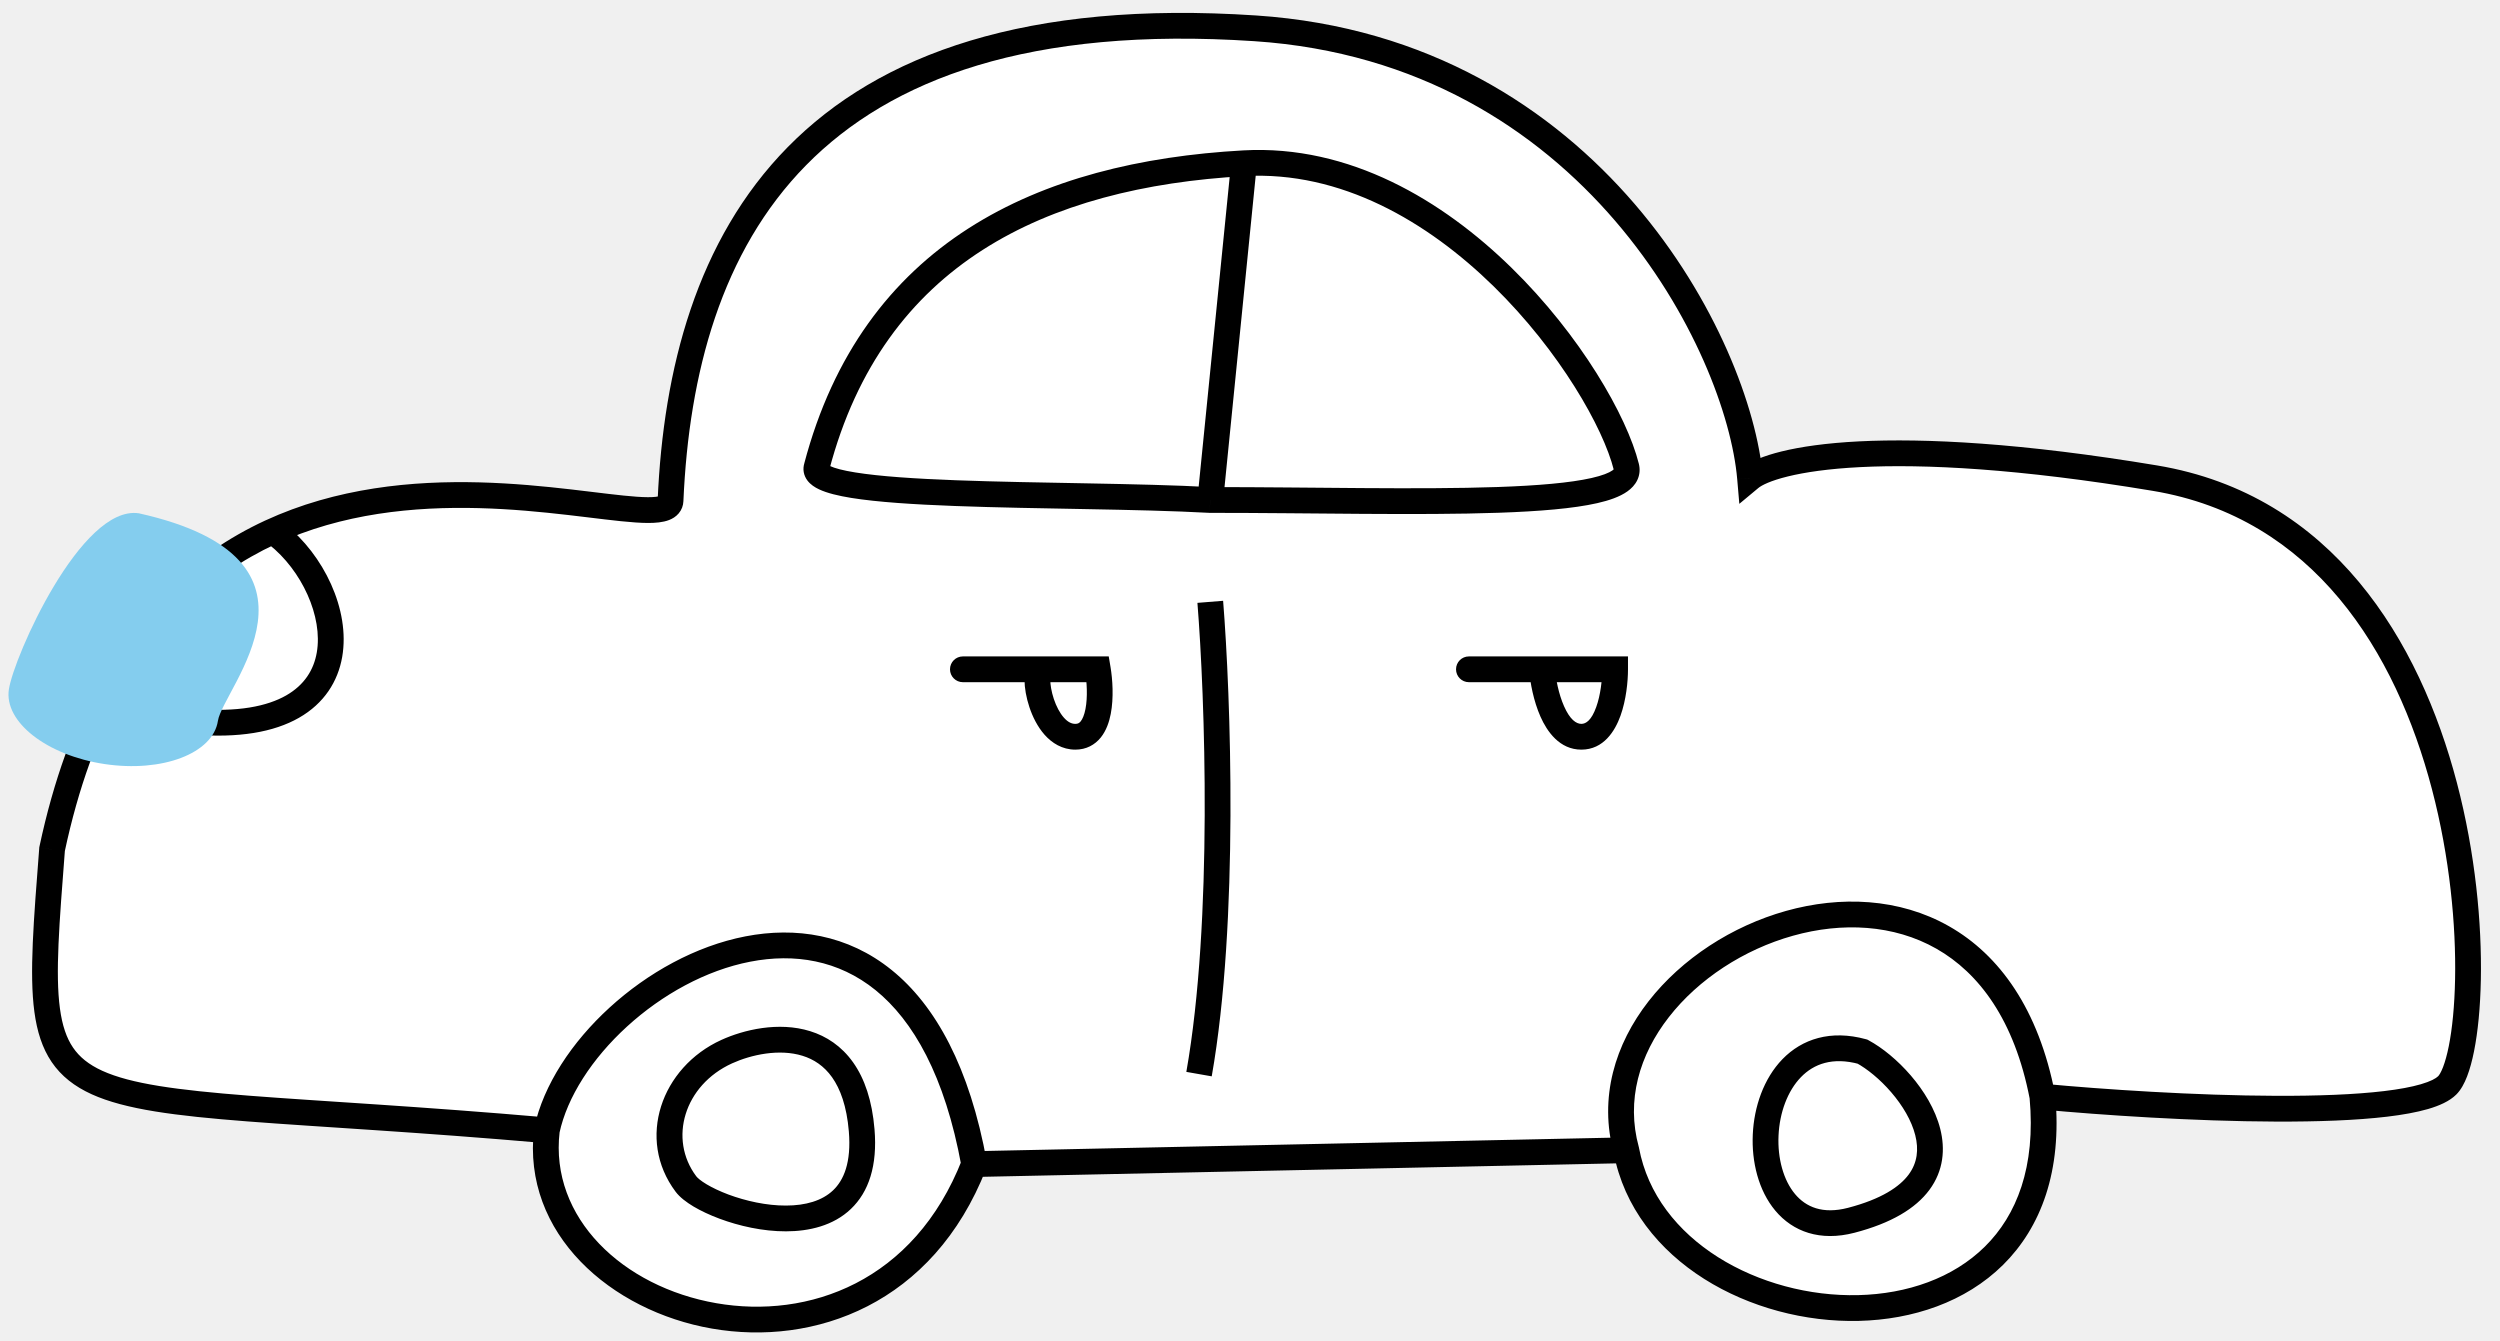
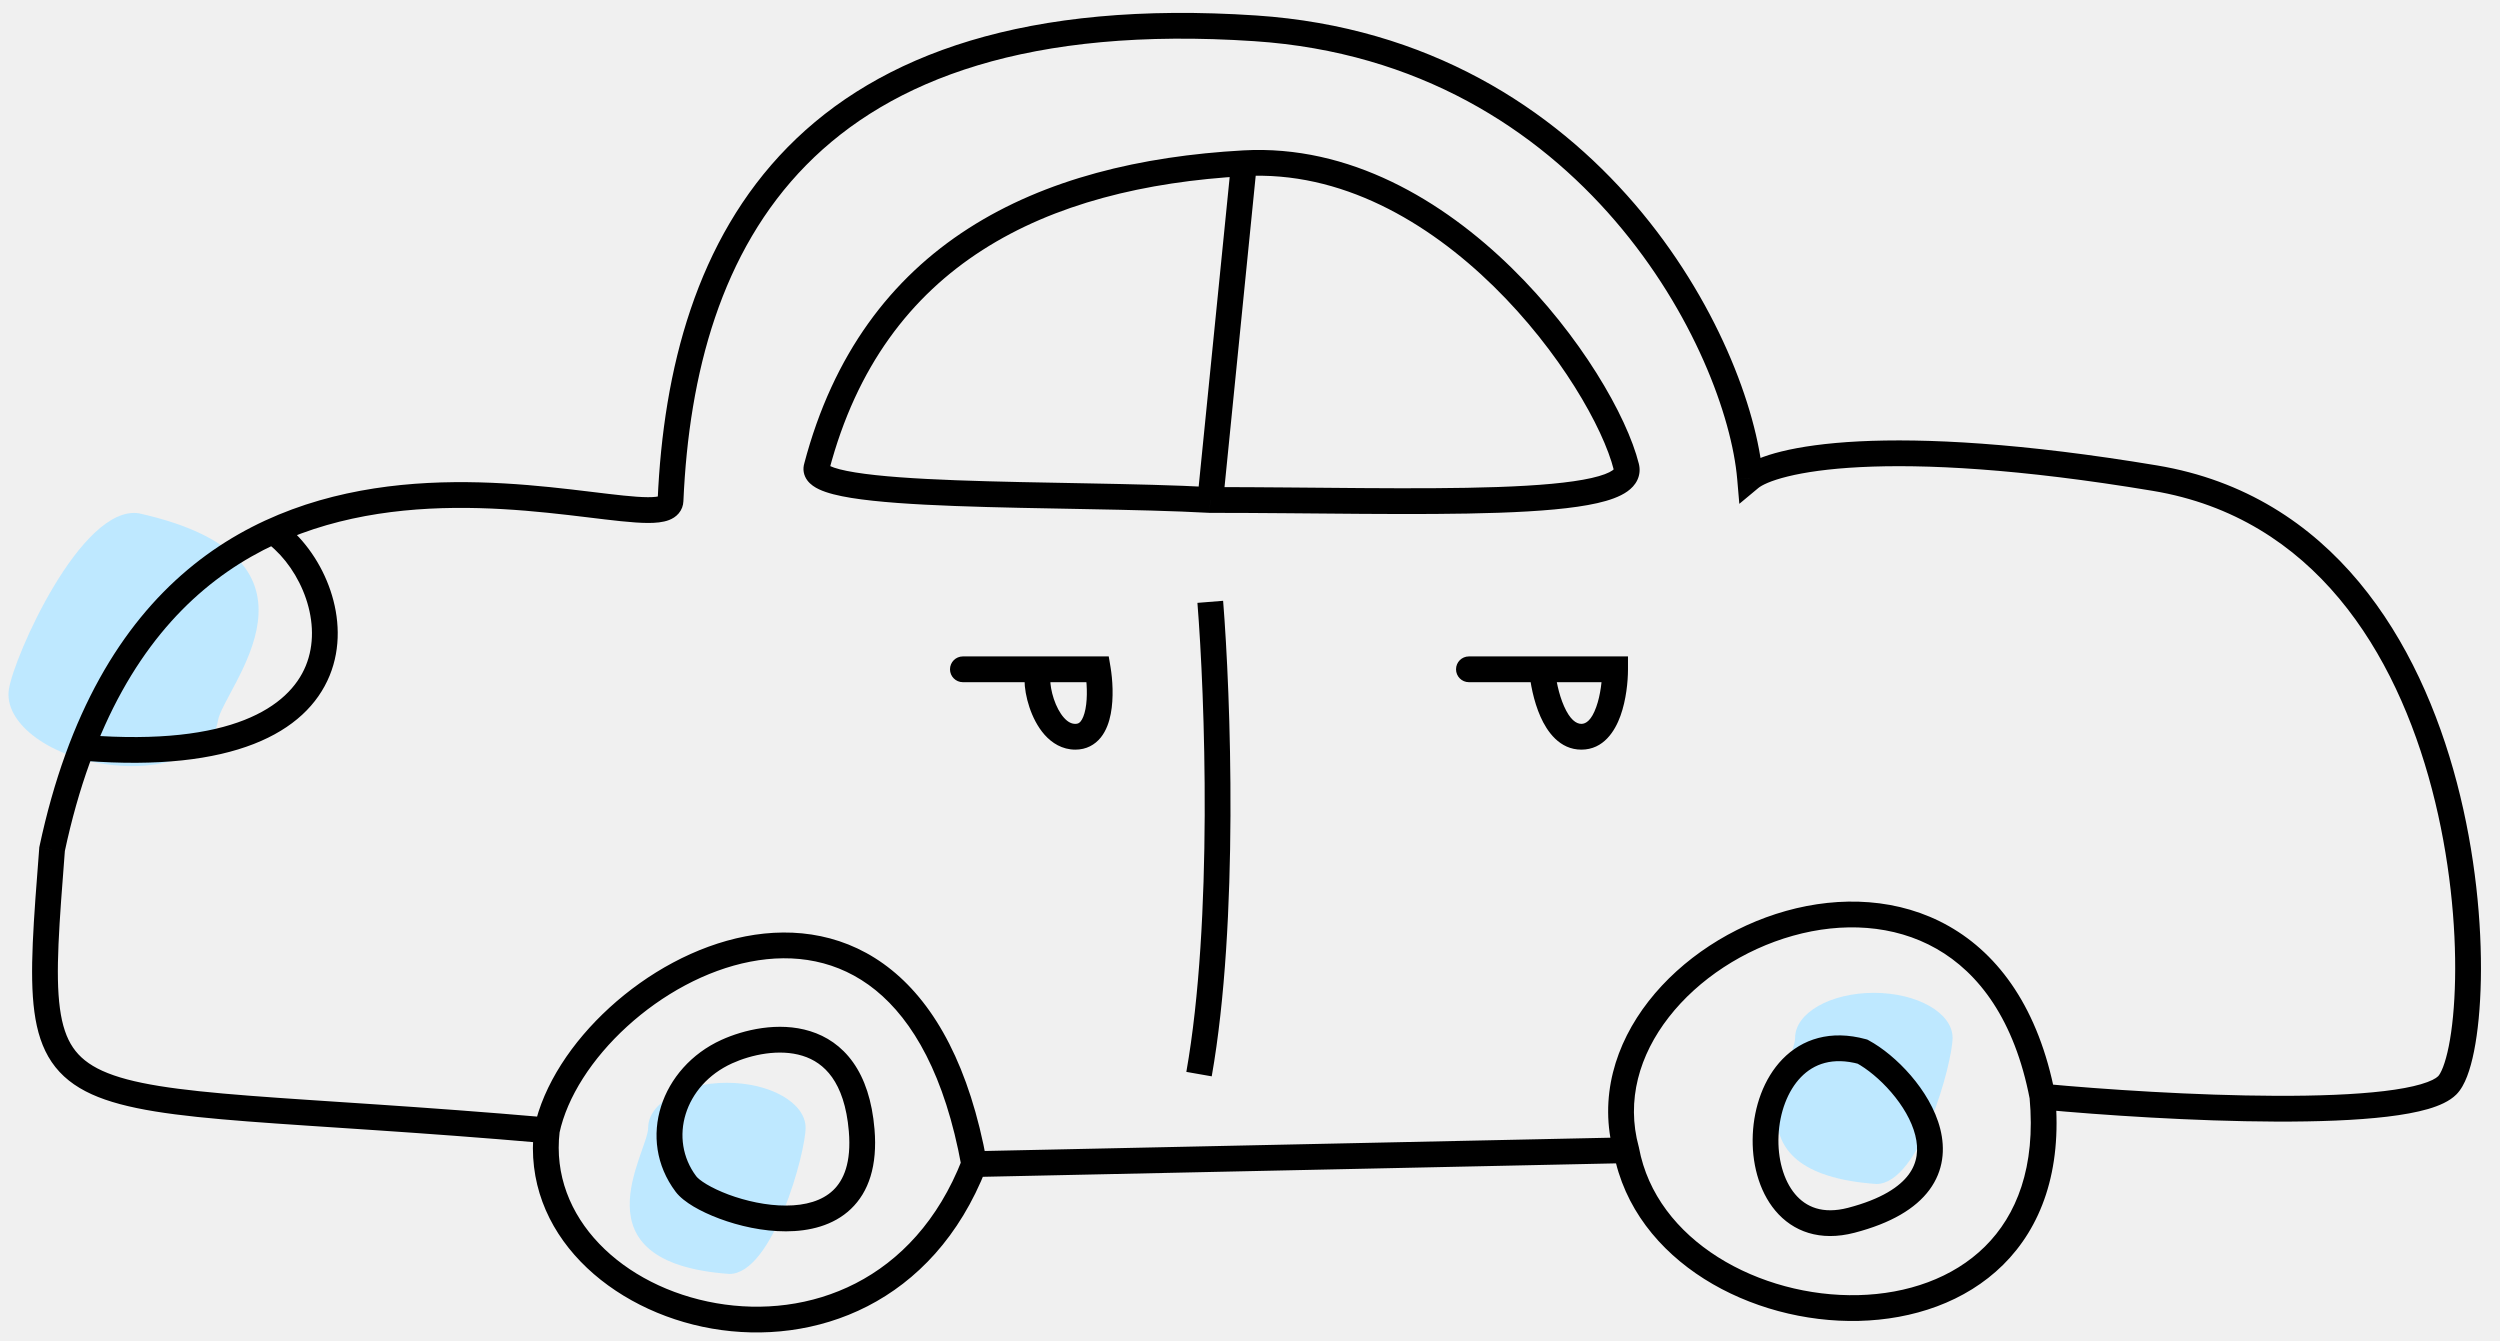
- <svg xmlns="http://www.w3.org/2000/svg" viewBox="0 0 97 52" fill="none">
-   <path d="M75.76 40.267C75.76 41.231 74.489 45.939 72.802 45.939C66.694 45.503 69.651 41.231 69.651 40.267C69.651 39.303 71.019 38.522 72.706 38.522C74.392 38.522 75.76 39.303 75.76 40.267Z" fill="#84CDEE" />
-   <path d="M31.257 43.758C31.257 44.721 29.986 49.43 28.299 49.43C22.191 48.993 25.149 44.721 25.149 43.758C25.149 42.794 26.516 42.013 28.203 42.013C29.889 42.013 31.257 42.794 31.257 43.758Z" fill="#84CDEE" />
-   <path d="M63.102 44.63L37.797 45.167C33.87 55.202 20.344 51.274 21.218 43.857C1.148 42.112 1.148 44.294 2.02 32.949C6.383 12.443 25.922 21.605 26.017 19.424C26.453 9.39 31.095 -0.073 48.704 1.099C61.792 1.97 67.466 13.462 67.902 18.552C68.775 17.825 73.138 16.806 83.609 18.552C96.698 20.733 96.698 40.367 94.953 42.112C93.556 43.508 83.9 42.985 79.246 42.549C80.279 53.793 64.573 52.484 63.102 44.63Z" fill="white" />
-   <path d="M63.102 44.63L63.593 44.538L63.59 44.518L63.584 44.498L63.102 44.63ZM94.953 42.112L94.599 41.758L94.599 41.758L94.953 42.112ZM67.902 18.552L67.404 18.594L67.486 19.549L68.222 18.936L67.902 18.552ZM48.704 1.099L48.737 0.6L48.704 1.099ZM26.017 19.424L25.517 19.403L25.517 19.403L26.017 19.424ZM2.02 32.949L1.531 32.845L1.524 32.878L1.522 32.911L2.02 32.949ZM28.198 40.803L27.991 40.348L27.991 40.348L28.198 40.803ZM33.433 43.857L32.935 43.898L32.935 43.898L33.433 43.857ZM26.614 45.939L26.214 46.239L26.214 46.239L26.614 45.939ZM72.264 40.803L72.501 40.363L72.451 40.336L72.396 40.321L72.264 40.803ZM71.828 47.347L71.702 46.864L71.702 46.864L71.828 47.347ZM62.666 25.969H63.166V25.469H62.666V25.969ZM56.994 25.469C56.717 25.469 56.494 25.692 56.494 25.969C56.494 26.245 56.717 26.469 56.994 26.469V25.469ZM42.596 25.969L43.089 25.886L43.019 25.469H42.596V25.969ZM37.36 25.469C37.084 25.469 36.86 25.692 36.86 25.969C36.86 26.245 37.084 26.469 37.36 26.469V25.469ZM31.688 18.115L32.162 18.273L32.167 18.258L32.172 18.242L31.688 18.115ZM46.959 19.399L46.931 19.899L46.945 19.899H46.959V19.399ZM37.808 45.667L63.112 45.13L63.091 44.13L37.786 44.667L37.808 45.667ZM63.584 44.498C63.089 42.694 63.608 40.932 64.753 39.463C65.901 37.989 67.663 36.839 69.569 36.306C71.473 35.773 73.475 35.867 75.133 36.81C76.779 37.747 78.162 39.567 78.755 42.644L79.737 42.455C79.101 39.155 77.579 37.052 75.627 35.941C73.686 34.836 71.397 34.756 69.299 35.343C67.203 35.93 65.254 37.194 63.964 38.849C62.67 40.509 62.023 42.59 62.62 44.763L63.584 44.498ZM78.748 42.595C78.995 45.284 78.241 47.154 77.015 48.367C75.777 49.591 73.998 50.205 72.101 50.251C70.204 50.297 68.233 49.773 66.657 48.777C65.084 47.782 63.93 46.336 63.593 44.538L62.61 44.722C63.009 46.851 64.37 48.514 66.123 49.622C67.873 50.728 70.04 51.301 72.125 51.251C74.209 51.2 76.255 50.524 77.718 49.078C79.192 47.619 80.013 45.437 79.744 42.504L78.748 42.595ZM79.199 43.047C81.536 43.266 85.129 43.507 88.319 43.518C89.913 43.523 91.419 43.471 92.623 43.327C93.225 43.255 93.764 43.159 94.208 43.03C94.635 42.905 95.04 42.732 95.306 42.466L94.599 41.758C94.516 41.841 94.314 41.957 93.928 42.069C93.558 42.177 93.078 42.266 92.504 42.334C91.36 42.471 89.9 42.523 88.323 42.518C85.172 42.507 81.61 42.269 79.292 42.051L79.199 43.047ZM95.306 42.466C95.488 42.284 95.621 42.029 95.723 41.764C95.829 41.489 95.919 41.158 95.993 40.786C96.142 40.041 96.236 39.092 96.257 38.011C96.299 35.849 96.049 33.116 95.327 30.369C93.889 24.894 90.525 19.198 83.691 18.058L83.527 19.045C89.782 20.087 92.962 25.298 94.36 30.622C95.056 33.274 95.297 35.914 95.257 37.992C95.237 39.031 95.147 39.919 95.013 40.59C94.946 40.926 94.869 41.198 94.79 41.404C94.707 41.619 94.636 41.722 94.599 41.758L95.306 42.466ZM83.691 18.058C78.431 17.182 74.685 16.996 72.13 17.125C70.853 17.19 69.866 17.334 69.133 17.514C68.416 17.689 67.889 17.911 67.582 18.168L68.222 18.936C68.351 18.828 68.697 18.65 69.371 18.485C70.028 18.324 70.949 18.186 72.181 18.124C74.644 17.999 78.315 18.176 83.527 19.045L83.691 18.058ZM68.4 18.509C68.172 15.847 66.595 11.605 63.427 7.917C60.245 4.214 55.436 1.046 48.737 0.6L48.671 1.598C55.06 2.023 59.632 5.036 62.668 8.569C65.717 12.117 67.196 16.166 67.404 18.594L68.4 18.509ZM48.737 0.6C39.843 0.008 34.116 2.097 30.564 5.708C27.024 9.308 25.738 14.328 25.517 19.403L26.516 19.446C26.732 14.486 27.985 9.757 31.277 6.41C34.557 3.074 39.955 1.017 48.671 1.598L48.737 0.6ZM25.517 19.403C25.519 19.368 25.534 19.317 25.57 19.274C25.6 19.239 25.623 19.235 25.599 19.244C25.541 19.267 25.402 19.292 25.139 19.291C24.624 19.289 23.874 19.196 22.901 19.078C20.989 18.846 18.351 18.539 15.569 18.817C12.782 19.097 9.821 19.967 7.275 22.109C4.726 24.254 2.64 27.635 1.531 32.845L2.509 33.053C3.582 28.011 5.575 24.847 7.919 22.874C10.266 20.899 13.014 20.078 15.669 19.812C18.329 19.546 20.866 19.838 22.781 20.07C23.721 20.184 24.547 20.289 25.136 20.291C25.424 20.292 25.72 20.27 25.96 20.177C26.086 20.128 26.224 20.05 26.334 19.919C26.45 19.782 26.509 19.617 26.516 19.446L25.517 19.403ZM21.261 43.359C16.248 42.923 12.452 42.73 9.667 42.513C6.839 42.294 5.078 42.05 3.972 41.548C3.439 41.305 3.082 41.011 2.833 40.645C2.58 40.273 2.414 39.789 2.325 39.127C2.143 37.776 2.298 35.853 2.519 32.988L1.522 32.911C1.306 35.718 1.134 37.777 1.334 39.261C1.436 40.017 1.638 40.665 2.005 41.207C2.377 41.754 2.892 42.155 3.559 42.458C4.853 43.046 6.8 43.294 9.59 43.51C12.422 43.73 16.152 43.918 21.174 44.355L21.261 43.359ZM21.706 43.962C22.005 42.566 22.969 41.071 24.329 39.829C25.685 38.591 27.39 37.646 29.111 37.313C30.822 36.981 32.532 37.252 33.971 38.417C35.421 39.591 36.663 41.726 37.305 45.257L38.289 45.078C37.622 41.408 36.3 39.016 34.6 37.64C32.89 36.255 30.864 35.954 28.921 36.331C26.988 36.706 25.121 37.752 23.655 39.091C22.192 40.426 21.084 42.094 20.729 43.752L21.706 43.962ZM20.721 43.798C20.241 47.877 23.717 50.87 27.622 51.549C31.585 52.239 36.201 50.618 38.263 45.349L37.331 44.985C35.467 49.751 31.355 51.184 27.793 50.564C24.171 49.934 21.321 47.254 21.714 43.915L20.721 43.798ZM28.405 41.258C29.147 40.921 30.234 40.684 31.136 40.964C31.573 41.099 31.971 41.357 32.285 41.799C32.602 42.247 32.853 42.915 32.935 43.898L33.931 43.815C33.839 42.705 33.548 41.852 33.101 41.221C32.65 40.585 32.062 40.204 31.433 40.009C30.204 39.627 28.848 39.958 27.991 40.348L28.405 41.258ZM32.935 43.898C33.036 45.109 32.735 45.793 32.324 46.184C31.899 46.589 31.258 46.775 30.497 46.776C29.743 46.779 28.936 46.598 28.266 46.349C27.933 46.224 27.644 46.086 27.42 45.953C27.185 45.813 27.06 45.7 27.014 45.639L26.214 46.239C26.376 46.455 26.634 46.648 26.907 46.812C27.192 46.981 27.538 47.144 27.917 47.285C28.672 47.567 29.599 47.779 30.5 47.776C31.395 47.774 32.331 47.559 33.013 46.909C33.71 46.246 34.049 45.223 33.931 43.815L32.935 43.898ZM27.014 45.639C25.931 44.194 26.543 42.105 28.405 41.258L27.991 40.348C25.653 41.41 24.68 44.194 26.214 46.239L27.014 45.639ZM72.027 41.243C72.436 41.464 72.94 41.869 73.38 42.381C73.822 42.894 74.17 43.48 74.312 44.046C74.452 44.6 74.394 45.116 74.057 45.572C73.708 46.044 73.005 46.524 71.702 46.864L71.954 47.831C73.374 47.461 74.323 46.894 74.862 46.166C75.413 45.42 75.478 44.58 75.282 43.802C75.09 43.038 74.644 42.317 74.139 41.729C73.633 41.141 73.037 40.651 72.501 40.363L72.027 41.243ZM71.702 46.864C70.718 47.12 70.068 46.832 69.648 46.33C69.199 45.794 68.966 44.951 69.007 44.061C69.047 43.172 69.356 42.329 69.878 41.792C70.374 41.281 71.101 41.004 72.133 41.285L72.396 40.321C71.028 39.947 69.921 40.312 69.16 41.095C68.426 41.852 68.056 42.952 68.008 44.015C67.959 45.076 68.227 46.19 68.881 46.972C69.564 47.788 70.619 48.179 71.954 47.831L71.702 46.864ZM46.46 23.391C46.75 27.018 47.066 35.72 46.03 41.589L47.015 41.762C48.073 35.763 47.749 26.955 47.457 23.311L46.46 23.391ZM62.166 25.969C62.166 26.37 62.104 26.962 61.933 27.435C61.75 27.945 61.537 28.086 61.357 28.086V29.086C62.223 29.086 62.665 28.355 62.874 27.774C63.096 27.157 63.166 26.44 63.166 25.969H62.166ZM56.994 26.469H59.83V25.469H56.994V26.469ZM59.83 26.469H62.666V25.469H59.83V26.469ZM61.357 28.086C61.155 28.086 60.913 27.918 60.685 27.402C60.473 26.924 60.361 26.328 60.328 25.927L59.331 26.01C59.371 26.482 59.499 27.195 59.771 27.807C60.026 28.383 60.511 29.086 61.357 29.086V28.086ZM42.102 26.051C42.17 26.455 42.206 27.045 42.116 27.51C42.071 27.743 42.002 27.899 41.932 27.987C41.877 28.055 41.822 28.086 41.723 28.086V29.086C42.148 29.086 42.481 28.9 42.712 28.613C42.925 28.346 43.037 28.012 43.097 27.7C43.218 27.074 43.167 26.354 43.089 25.886L42.102 26.051ZM37.36 26.469H40.414V25.469H37.36V26.469ZM40.414 26.469H42.596V25.469H40.414V26.469ZM41.723 28.086C41.58 28.086 41.434 28.02 41.279 27.845C41.12 27.666 40.984 27.406 40.888 27.119C40.793 26.833 40.751 26.56 40.751 26.378C40.751 26.281 40.763 26.248 40.759 26.259C40.756 26.266 40.738 26.313 40.684 26.363C40.621 26.422 40.526 26.469 40.414 26.469V25.469C40.044 25.469 39.878 25.763 39.824 25.903C39.766 26.057 39.751 26.229 39.751 26.378C39.751 26.686 39.817 27.067 39.94 27.436C40.062 27.803 40.254 28.198 40.531 28.51C40.812 28.826 41.211 29.086 41.723 29.086V28.086ZM10.436 21.125C11.71 22.131 12.534 23.924 12.291 25.319C12.175 25.988 11.813 26.578 11.101 26.984C10.372 27.4 9.234 27.643 7.542 27.502L7.458 28.498C9.266 28.65 10.629 28.404 11.596 27.853C12.581 27.292 13.111 26.438 13.277 25.49C13.597 23.651 12.545 21.517 11.055 20.34L10.436 21.125ZM63.587 17.994C63.122 16.134 61.315 13.002 58.652 10.395C55.984 7.782 52.364 5.606 48.24 5.835L48.295 6.833C52.024 6.626 55.385 8.595 57.953 11.109C60.526 13.629 62.209 16.606 62.617 18.236L63.587 17.994ZM48.24 5.835C44.262 6.056 40.569 6.942 37.581 8.859C34.58 10.784 32.326 13.728 31.204 17.988L32.172 18.242C33.232 14.213 35.341 11.484 38.121 9.701C40.914 7.909 44.419 7.049 48.295 6.833L48.24 5.835ZM31.214 17.957C31.132 18.203 31.182 18.448 31.325 18.64C31.448 18.805 31.622 18.912 31.777 18.985C32.09 19.134 32.531 19.238 33.028 19.319C34.038 19.482 35.467 19.574 37.056 19.633C40.277 19.754 44.144 19.746 46.931 19.899L46.986 18.9C44.214 18.748 40.227 18.752 37.093 18.634C35.506 18.574 34.132 18.484 33.188 18.331C32.708 18.254 32.384 18.167 32.205 18.082C32.113 18.038 32.109 18.018 32.128 18.044C32.167 18.097 32.19 18.191 32.162 18.273L31.214 17.957ZM46.959 19.899C50.864 19.899 55.034 20.004 58.152 19.895C59.709 19.841 61.045 19.733 61.974 19.522C62.432 19.418 62.847 19.277 63.142 19.067C63.295 18.958 63.44 18.814 63.53 18.622C63.624 18.421 63.64 18.205 63.587 17.994L62.617 18.236C62.617 18.238 62.615 18.218 62.624 18.198C62.629 18.187 62.623 18.209 62.563 18.252C62.432 18.345 62.175 18.451 61.752 18.547C60.922 18.735 59.669 18.842 58.117 18.896C55.021 19.004 50.907 18.899 46.959 18.899V19.899ZM47.77 6.284L46.461 19.35L47.456 19.449L48.765 6.384L47.77 6.284Z" fill="black" />
-   <path d="M0.344 26.75C0.533 25.489 3.148 19.579 5.388 19.916C13.414 21.707 8.645 26.708 8.455 27.97C8.265 29.232 6.296 29.982 4.056 29.645C1.816 29.308 0.154 28.012 0.344 26.75Z" fill="#84CDEE" />
+ <svg xmlns="http://www.w3.org/2000/svg" width="97" height="52" viewBox="0 0 97 52" fill="none">
+   <path d="M75.76 40.267C75.76 41.231 74.489 45.939 72.802 45.939C66.694 45.503 69.651 41.231 69.651 40.267C69.651 39.303 71.019 38.522 72.706 38.522C74.392 38.522 75.76 39.303 75.76 40.267Z" fill="#BEE8FF" />
+   <path d="M0.344 26.75C0.533 25.489 3.148 19.579 5.388 19.916C13.414 21.707 8.645 26.708 8.455 27.97C8.265 29.232 6.296 29.982 4.056 29.645C1.816 29.308 0.154 28.012 0.344 26.75Z" fill="#BEE8FF" />
+   <path d="M31.257 43.758C31.257 44.721 29.986 49.429 28.299 49.429C22.191 48.993 25.149 44.721 25.149 43.758C25.149 42.794 26.516 42.012 28.203 42.012C29.889 42.012 31.257 42.794 31.257 43.758Z" fill="#BEE8FF" />
+   <path d="M63.102 44.63L63.593 44.538L63.59 44.518L63.584 44.498L63.102 44.63ZM94.953 42.112L95.306 42.466L94.953 42.112ZM67.902 18.552L67.404 18.594L67.486 19.549L68.222 18.936L67.902 18.552ZM48.704 1.099L48.737 0.6L48.704 1.099ZM26.017 19.424L25.517 19.403L26.017 19.424ZM2.02 32.949L1.531 32.845L1.524 32.878L1.522 32.911L2.02 32.949ZM28.198 40.803L28.405 41.258L28.198 40.803ZM33.433 43.857L32.935 43.898L33.433 43.857ZM26.614 45.939L26.214 46.239L26.614 45.939ZM72.264 40.803L72.501 40.363L72.451 40.336L72.396 40.321L72.264 40.803ZM71.828 47.347L71.702 46.864L71.828 47.347ZM56.994 25.469C56.717 25.469 56.494 25.692 56.494 25.969C56.494 26.245 56.717 26.469 56.994 26.469V25.469ZM62.666 25.969H63.166V25.469H62.666V25.969ZM37.36 25.469C37.084 25.469 36.86 25.692 36.86 25.969C36.86 26.245 37.084 26.469 37.36 26.469V25.469ZM42.596 25.969L43.089 25.886L43.019 25.469H42.596V25.969ZM31.688 18.115L32.162 18.273L32.167 18.258L32.172 18.242L31.688 18.115ZM46.959 19.399L46.931 19.899L46.945 19.899H46.959V19.399ZM37.808 45.667L63.112 45.13L63.091 44.13L37.786 44.667L37.808 45.667ZM63.584 44.498C63.089 42.694 63.608 40.932 64.753 39.463C65.901 37.989 67.663 36.839 69.569 36.306C71.473 35.773 73.475 35.867 75.133 36.81C76.779 37.747 78.162 39.567 78.755 42.644L79.737 42.455C79.101 39.155 77.579 37.052 75.627 35.941C73.686 34.836 71.397 34.756 69.299 35.343C67.203 35.93 65.254 37.194 63.964 38.849C62.67 40.509 62.023 42.59 62.62 44.763L63.584 44.498ZM78.748 42.595C78.995 45.284 78.241 47.154 77.015 48.367C75.777 49.591 73.998 50.205 72.101 50.251C70.204 50.297 68.233 49.773 66.657 48.777C65.084 47.782 63.93 46.336 63.593 44.538L62.61 44.722C63.009 46.851 64.37 48.514 66.123 49.622C67.873 50.728 70.04 51.301 72.125 51.251C74.209 51.2 76.255 50.524 77.718 49.078C79.192 47.619 80.013 45.437 79.744 42.504L78.748 42.595ZM79.199 43.047C81.536 43.266 85.129 43.507 88.319 43.518C89.913 43.523 91.419 43.471 92.623 43.327C93.225 43.255 93.764 43.159 94.208 43.03C94.635 42.905 95.04 42.732 95.306 42.466L94.599 41.758C94.516 41.841 94.314 41.957 93.928 42.069C93.558 42.177 93.078 42.266 92.504 42.334C91.36 42.471 89.9 42.523 88.323 42.518C85.172 42.507 81.61 42.269 79.292 42.051L79.199 43.047ZM95.306 42.466C95.488 42.284 95.621 42.029 95.723 41.764C95.829 41.489 95.919 41.158 95.993 40.786C96.142 40.041 96.236 39.092 96.257 38.011C96.299 35.849 96.049 33.116 95.327 30.369C93.889 24.894 90.525 19.198 83.691 18.058L83.527 19.045C89.782 20.087 92.962 25.298 94.36 30.622C95.056 33.274 95.297 35.914 95.257 37.992C95.237 39.031 95.147 39.919 95.013 40.59C94.946 40.926 94.869 41.198 94.79 41.404C94.707 41.619 94.636 41.722 94.599 41.758L95.306 42.466ZM83.691 18.058C78.431 17.182 74.685 16.996 72.13 17.125C70.853 17.19 69.866 17.334 69.133 17.514C68.416 17.689 67.889 17.911 67.582 18.168L68.222 18.936C68.351 18.828 68.697 18.65 69.371 18.485C70.028 18.324 70.949 18.186 72.181 18.124C74.644 17.999 78.315 18.176 83.527 19.045L83.691 18.058ZM68.4 18.509C68.172 15.847 66.595 11.605 63.427 7.917C60.245 4.214 55.436 1.046 48.737 0.6L48.671 1.598C55.06 2.023 59.632 5.036 62.668 8.569C65.717 12.117 67.196 16.166 67.404 18.594L68.4 18.509ZM48.737 0.6C39.843 0.008 34.116 2.097 30.564 5.708C27.024 9.308 25.738 14.328 25.517 19.403L26.516 19.446C26.732 14.486 27.985 9.757 31.277 6.41C34.557 3.074 39.955 1.017 48.671 1.598L48.737 0.6ZM25.517 19.403C25.519 19.368 25.534 19.317 25.57 19.274C25.6 19.239 25.623 19.235 25.599 19.244C25.541 19.267 25.402 19.292 25.139 19.291C24.624 19.289 23.874 19.196 22.901 19.078C20.989 18.846 18.351 18.539 15.569 18.817C12.782 19.097 9.821 19.967 7.275 22.109C4.726 24.254 2.64 27.635 1.531 32.845L2.509 33.053C3.582 28.011 5.575 24.847 7.919 22.874C10.266 20.899 13.014 20.078 15.669 19.812C18.329 19.546 20.866 19.838 22.781 20.07C23.721 20.184 24.547 20.289 25.136 20.291C25.424 20.292 25.72 20.27 25.96 20.177C26.086 20.128 26.224 20.05 26.334 19.919C26.45 19.782 26.509 19.617 26.516 19.446L25.517 19.403ZM21.261 43.359C16.248 42.923 12.452 42.73 9.667 42.513C6.839 42.294 5.078 42.05 3.972 41.548C3.439 41.305 3.082 41.011 2.833 40.645C2.58 40.273 2.414 39.789 2.325 39.127C2.143 37.776 2.298 35.853 2.519 32.988L1.522 32.911C1.306 35.718 1.134 37.777 1.334 39.261C1.436 40.017 1.638 40.665 2.005 41.207C2.377 41.754 2.892 42.155 3.559 42.458C4.853 43.046 6.8 43.294 9.59 43.51C12.422 43.73 16.152 43.918 21.174 44.355L21.261 43.359ZM21.706 43.962C22.005 42.566 22.969 41.071 24.329 39.829C25.685 38.591 27.39 37.646 29.111 37.313C30.822 36.981 32.532 37.252 33.971 38.417C35.421 39.591 36.663 41.726 37.305 45.257L38.289 45.078C37.622 41.408 36.3 39.016 34.6 37.64C32.89 36.255 30.864 35.954 28.921 36.331C26.988 36.706 25.121 37.752 23.655 39.091C22.192 40.426 21.084 42.094 20.729 43.752L21.706 43.962ZM20.721 43.798C20.241 47.877 23.717 50.87 27.622 51.549C31.585 52.239 36.201 50.618 38.263 45.349L37.331 44.985C35.467 49.751 31.355 51.184 27.793 50.564C24.171 49.934 21.321 47.254 21.714 43.915L20.721 43.798ZM28.405 41.258C29.147 40.921 30.234 40.684 31.136 40.964C31.573 41.099 31.971 41.357 32.285 41.799C32.602 42.247 32.853 42.915 32.935 43.898L33.931 43.815C33.839 42.705 33.548 41.852 33.101 41.221C32.65 40.585 32.062 40.204 31.433 40.009C30.204 39.627 28.848 39.958 27.991 40.348L28.405 41.258ZM32.935 43.898C33.036 45.109 32.735 45.793 32.324 46.184C31.899 46.589 31.258 46.775 30.497 46.776C29.743 46.779 28.936 46.598 28.266 46.349C27.933 46.224 27.644 46.086 27.42 45.953C27.185 45.813 27.06 45.7 27.014 45.639L26.214 46.239C26.376 46.455 26.634 46.648 26.907 46.812C27.192 46.981 27.538 47.144 27.917 47.285C28.672 47.567 29.599 47.779 30.5 47.776C31.395 47.774 32.331 47.559 33.013 46.909C33.71 46.246 34.049 45.223 33.931 43.815L32.935 43.898ZM27.014 45.639C25.931 44.194 26.543 42.105 28.405 41.258L27.991 40.348C25.653 41.41 24.68 44.194 26.214 46.239L27.014 45.639ZM72.027 41.243C72.436 41.464 72.94 41.869 73.38 42.381C73.822 42.894 74.17 43.48 74.312 44.046C74.452 44.6 74.394 45.116 74.057 45.572C73.708 46.044 73.005 46.524 71.702 46.864L71.954 47.831C73.374 47.461 74.323 46.894 74.862 46.166C75.413 45.42 75.478 44.58 75.282 43.802C75.09 43.038 74.644 42.317 74.139 41.729C73.633 41.141 73.037 40.651 72.501 40.363L72.027 41.243ZM71.702 46.864C70.718 47.12 70.068 46.832 69.648 46.33C69.199 45.794 68.966 44.951 69.007 44.061C69.047 43.172 69.356 42.329 69.878 41.792C70.374 41.281 71.101 41.004 72.133 41.285L72.396 40.321C71.028 39.947 69.921 40.312 69.16 41.095C68.426 41.852 68.056 42.952 68.008 44.015C67.959 45.076 68.227 46.19 68.881 46.972C69.564 47.788 70.619 48.179 71.954 47.831L71.702 46.864ZM46.46 23.391C46.75 27.018 47.066 35.72 46.03 41.589L47.015 41.762C48.073 35.763 47.749 26.955 47.457 23.311L46.46 23.391ZM62.166 25.969C62.166 26.37 62.104 26.962 61.933 27.435C61.75 27.945 61.537 28.086 61.357 28.086V29.086C62.223 29.086 62.665 28.355 62.874 27.774C63.096 27.157 63.166 26.44 63.166 25.969H62.166ZM56.994 26.469H59.83V25.469H56.994V26.469ZM59.83 26.469H62.666V25.469H59.83V26.469ZM61.357 28.086C61.155 28.086 60.913 27.918 60.685 27.402C60.473 26.924 60.361 26.328 60.328 25.927L59.331 26.01C59.371 26.482 59.499 27.195 59.771 27.807C60.026 28.383 60.511 29.086 61.357 29.086V28.086ZM42.102 26.051C42.17 26.455 42.206 27.045 42.116 27.51C42.071 27.743 42.002 27.899 41.932 27.987C41.877 28.055 41.822 28.086 41.723 28.086V29.086C42.148 29.086 42.481 28.9 42.712 28.613C42.925 28.346 43.037 28.012 43.097 27.7C43.218 27.074 43.167 26.354 43.089 25.886L42.102 26.051ZM37.36 26.469H40.414V25.469H37.36V26.469ZM40.414 26.469H42.596V25.469H40.414V26.469ZM41.723 28.086C41.58 28.086 41.434 28.02 41.279 27.845C41.12 27.666 40.984 27.406 40.888 27.119C40.793 26.833 40.751 26.56 40.751 26.378C40.751 26.281 40.763 26.248 40.759 26.259C40.756 26.266 40.738 26.313 40.684 26.363C40.621 26.422 40.526 26.469 40.414 26.469V25.469C40.044 25.469 39.878 25.763 39.824 25.903C39.766 26.057 39.751 26.229 39.751 26.378C39.751 26.686 39.817 27.067 39.94 27.436C40.062 27.803 40.254 28.198 40.531 28.51C40.812 28.826 41.211 29.086 41.723 29.086V28.086ZM10.436 21.125C11.045 21.606 11.582 22.368 11.874 23.231C12.165 24.092 12.2 25.015 11.864 25.834C11.214 27.422 8.987 28.956 3.367 28.524L3.29 29.521C9.014 29.962 11.877 28.441 12.79 26.213C13.236 25.123 13.171 23.945 12.821 22.911C12.472 21.879 11.828 20.951 11.055 20.34L10.436 21.125ZM63.587 17.994C63.122 16.134 61.315 13.002 58.652 10.395C55.984 7.782 52.364 5.606 48.24 5.835L48.295 6.833C52.024 6.626 55.385 8.595 57.953 11.109C60.526 13.629 62.209 16.606 62.617 18.236L63.587 17.994ZM48.24 5.835C44.262 6.056 40.569 6.942 37.581 8.859C34.58 10.784 32.326 13.728 31.204 17.988L32.172 18.242C33.232 14.213 35.341 11.484 38.121 9.701C40.914 7.909 44.419 7.049 48.295 6.833L48.24 5.835ZM31.214 17.957C31.132 18.203 31.182 18.448 31.325 18.64C31.448 18.805 31.622 18.912 31.777 18.985C32.09 19.134 32.531 19.238 33.028 19.319C34.038 19.482 35.467 19.574 37.056 19.633C40.277 19.754 44.144 19.746 46.931 19.899L46.986 18.9C44.214 18.748 40.227 18.752 37.093 18.634C35.506 18.574 34.132 18.484 33.188 18.331C32.708 18.254 32.384 18.167 32.205 18.082C32.113 18.038 32.109 18.018 32.128 18.044C32.167 18.097 32.19 18.191 32.162 18.273L31.214 17.957ZM46.959 19.899C50.864 19.899 55.034 20.004 58.152 19.895C59.709 19.841 61.045 19.733 61.974 19.522C62.432 19.418 62.847 19.277 63.142 19.067C63.295 18.958 63.44 18.814 63.53 18.622C63.624 18.421 63.64 18.205 63.587 17.994L62.617 18.236C62.617 18.238 62.615 18.218 62.624 18.198C62.629 18.187 62.623 18.209 62.563 18.252C62.432 18.345 62.175 18.451 61.752 18.547C60.922 18.735 59.669 18.842 58.117 18.896C55.021 19.004 50.907 18.899 46.959 18.899V19.899ZM47.77 6.284L46.461 19.35L47.456 19.449L48.765 6.384L47.77 6.284Z" fill="black" />
</svg>
